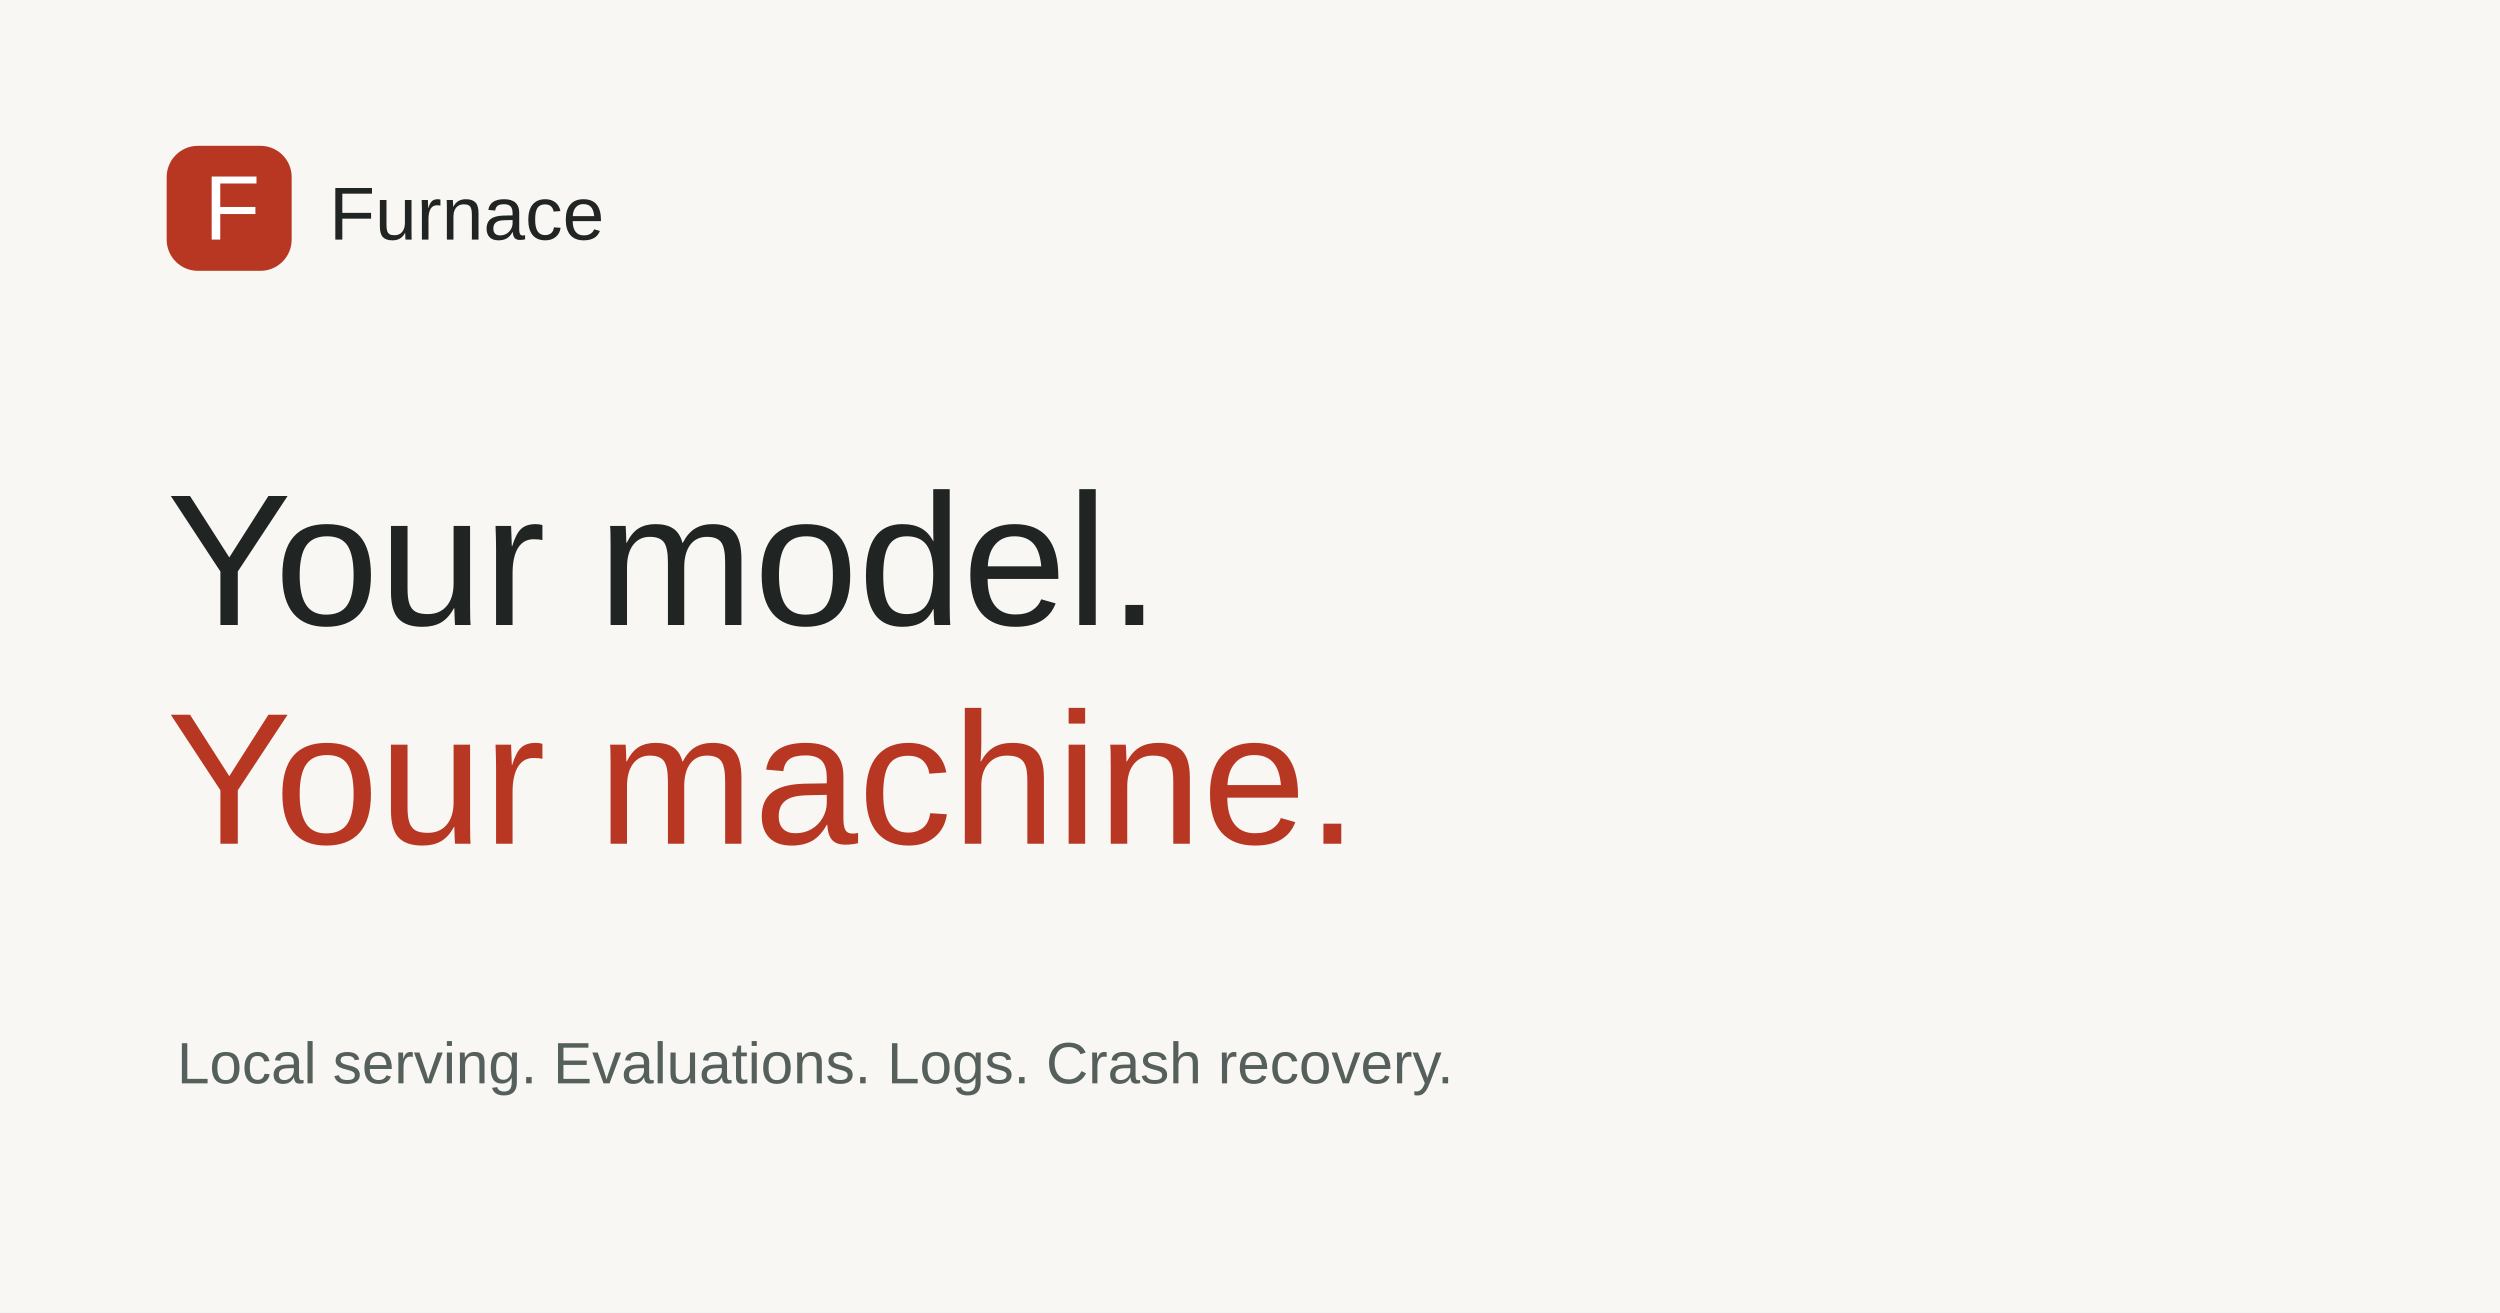
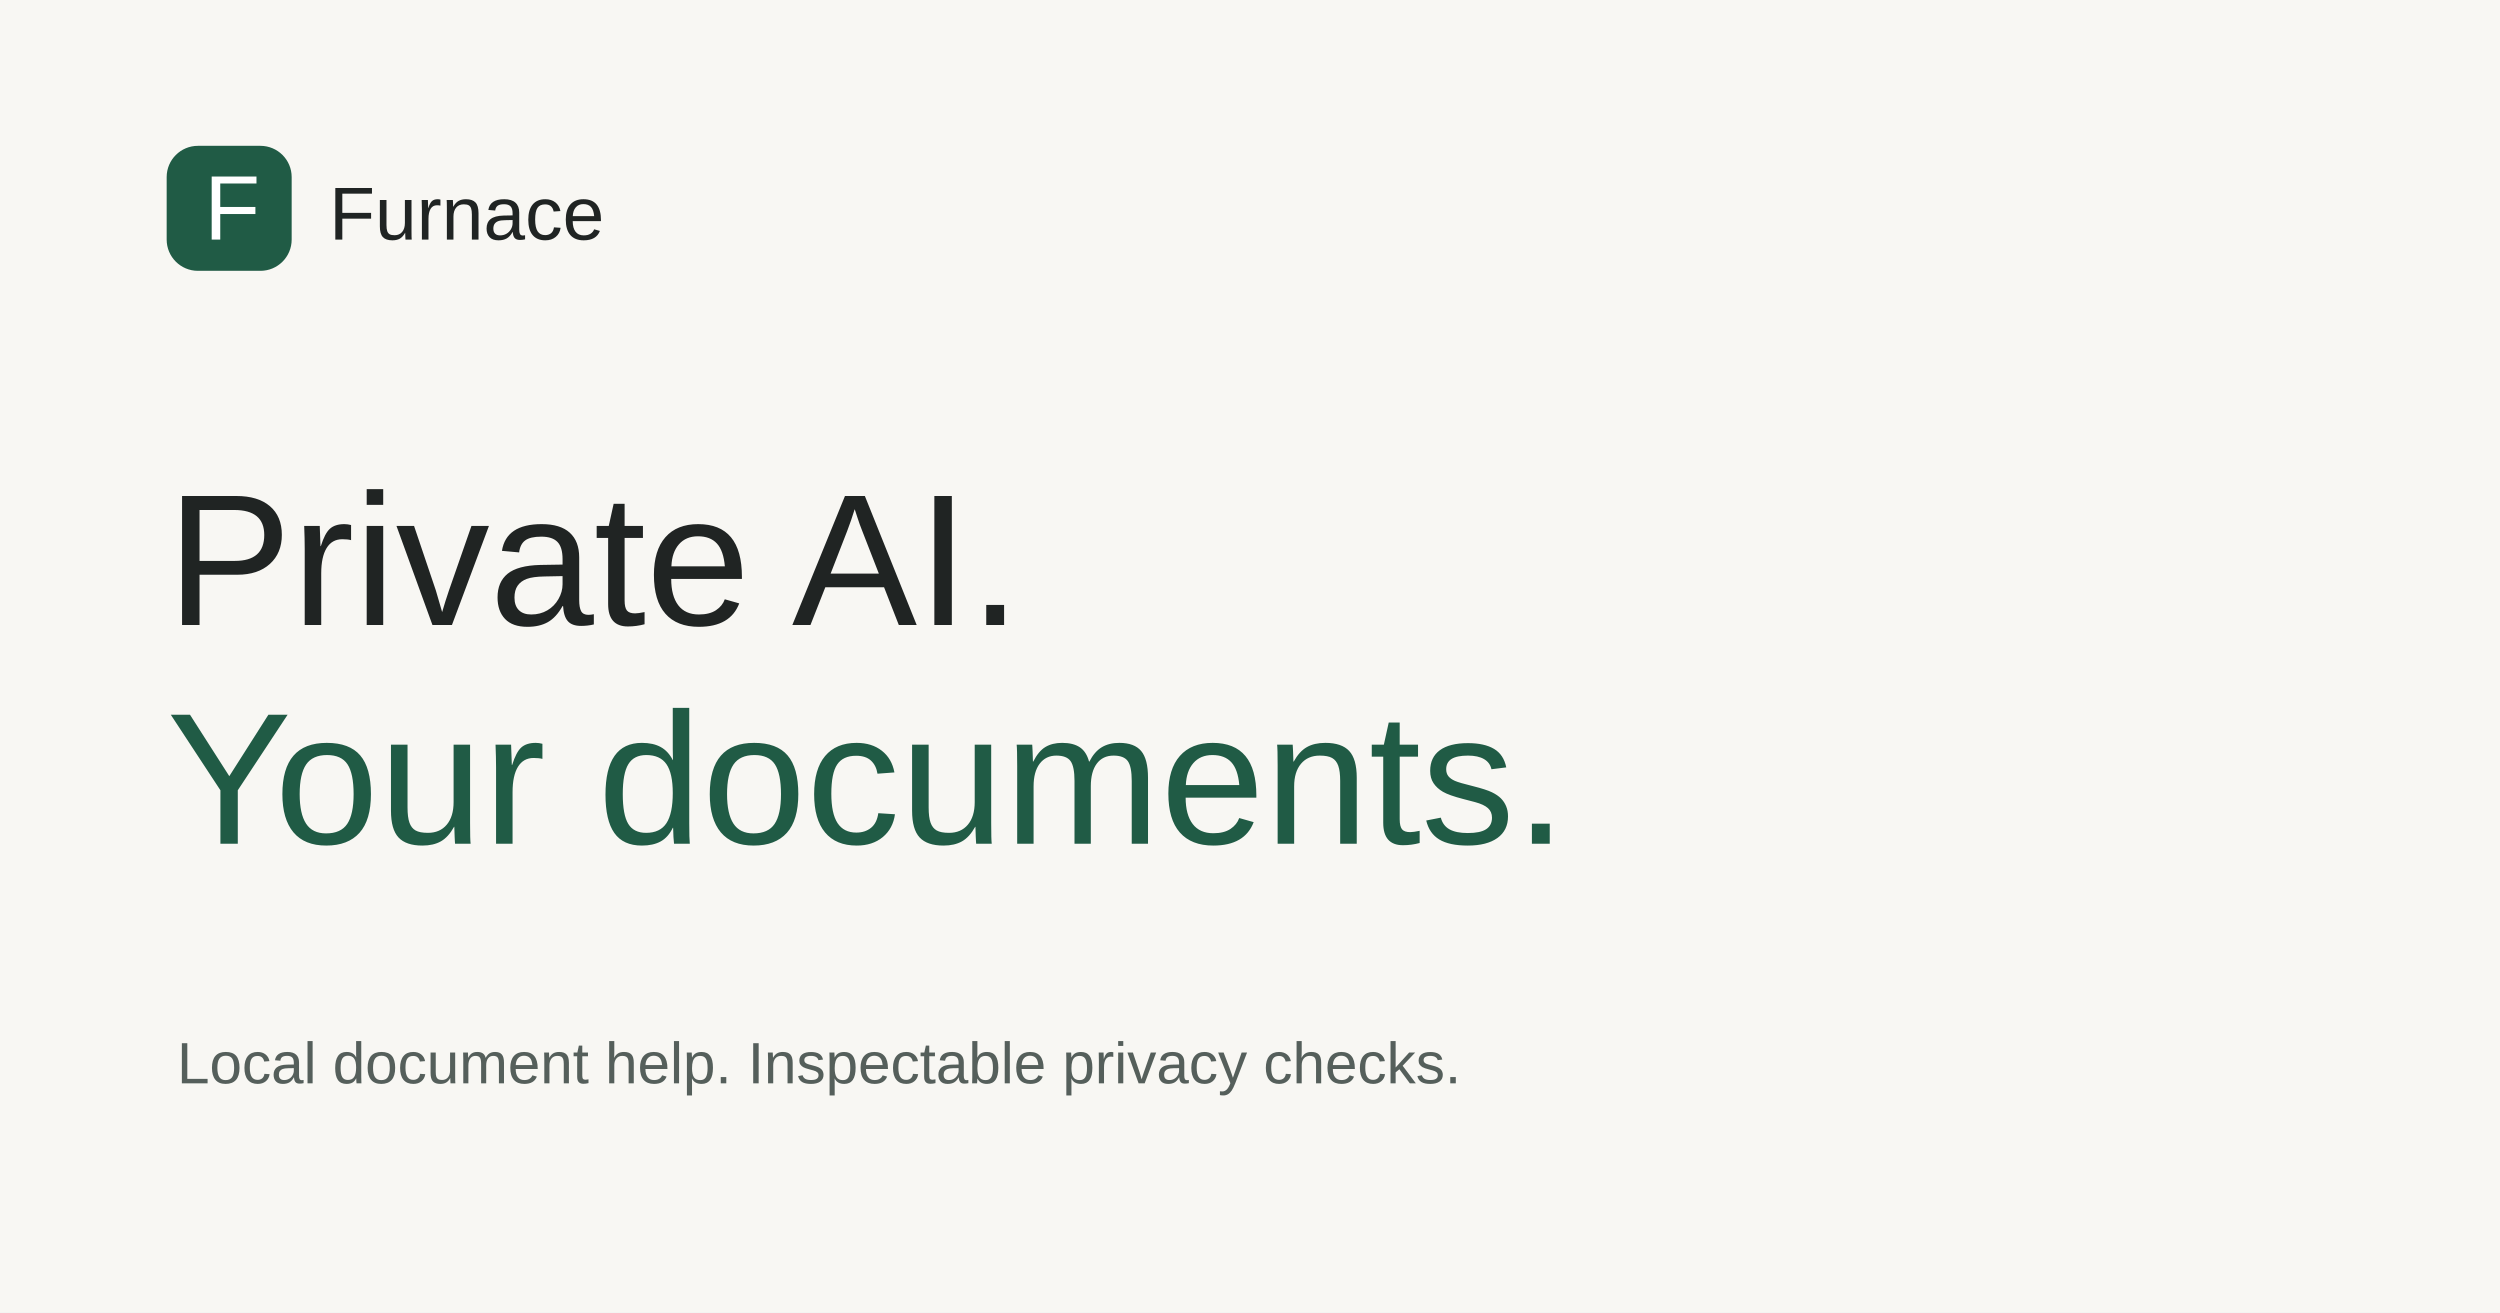
<svg xmlns="http://www.w3.org/2000/svg" width="1200" height="630">
  <rect width="1200" height="630" fill="#f8f7f3" />
-   <rect x="80" y="70" width="60" height="60" rx="15" fill="#b83723" />
+   <rect x="80" y="70" width="60" height="60" rx="15" fill="#205b45" />
  <text x="98" y="115" fill="white" font-family="Arial" font-size="44">F</text>
  <text x="158" y="115" fill="#202423" font-family="Arial" font-size="36">Furnace</text>
-   <text x="80" y="300" fill="#202423" font-family="Arial" font-size="90">Your model.</text>
-   <text x="80" y="405" fill="#b83723" font-family="Arial" font-size="90">Your machine.</text>
-   <text x="85" y="520" fill="#555f5b" font-family="Arial" font-size="28">Local serving. Evaluations. Logs. Crash recovery.</text>
+   <text x="80" y="300" fill="#202423" font-family="Arial" font-size="90">Private AI.</text>
+   <text x="80" y="405" fill="#205b45" font-family="Arial" font-size="90">Your documents.</text>
+   <text x="85" y="520" fill="#555f5b" font-family="Arial" font-size="28">Local document help. Inspectable privacy checks.</text>
</svg>
